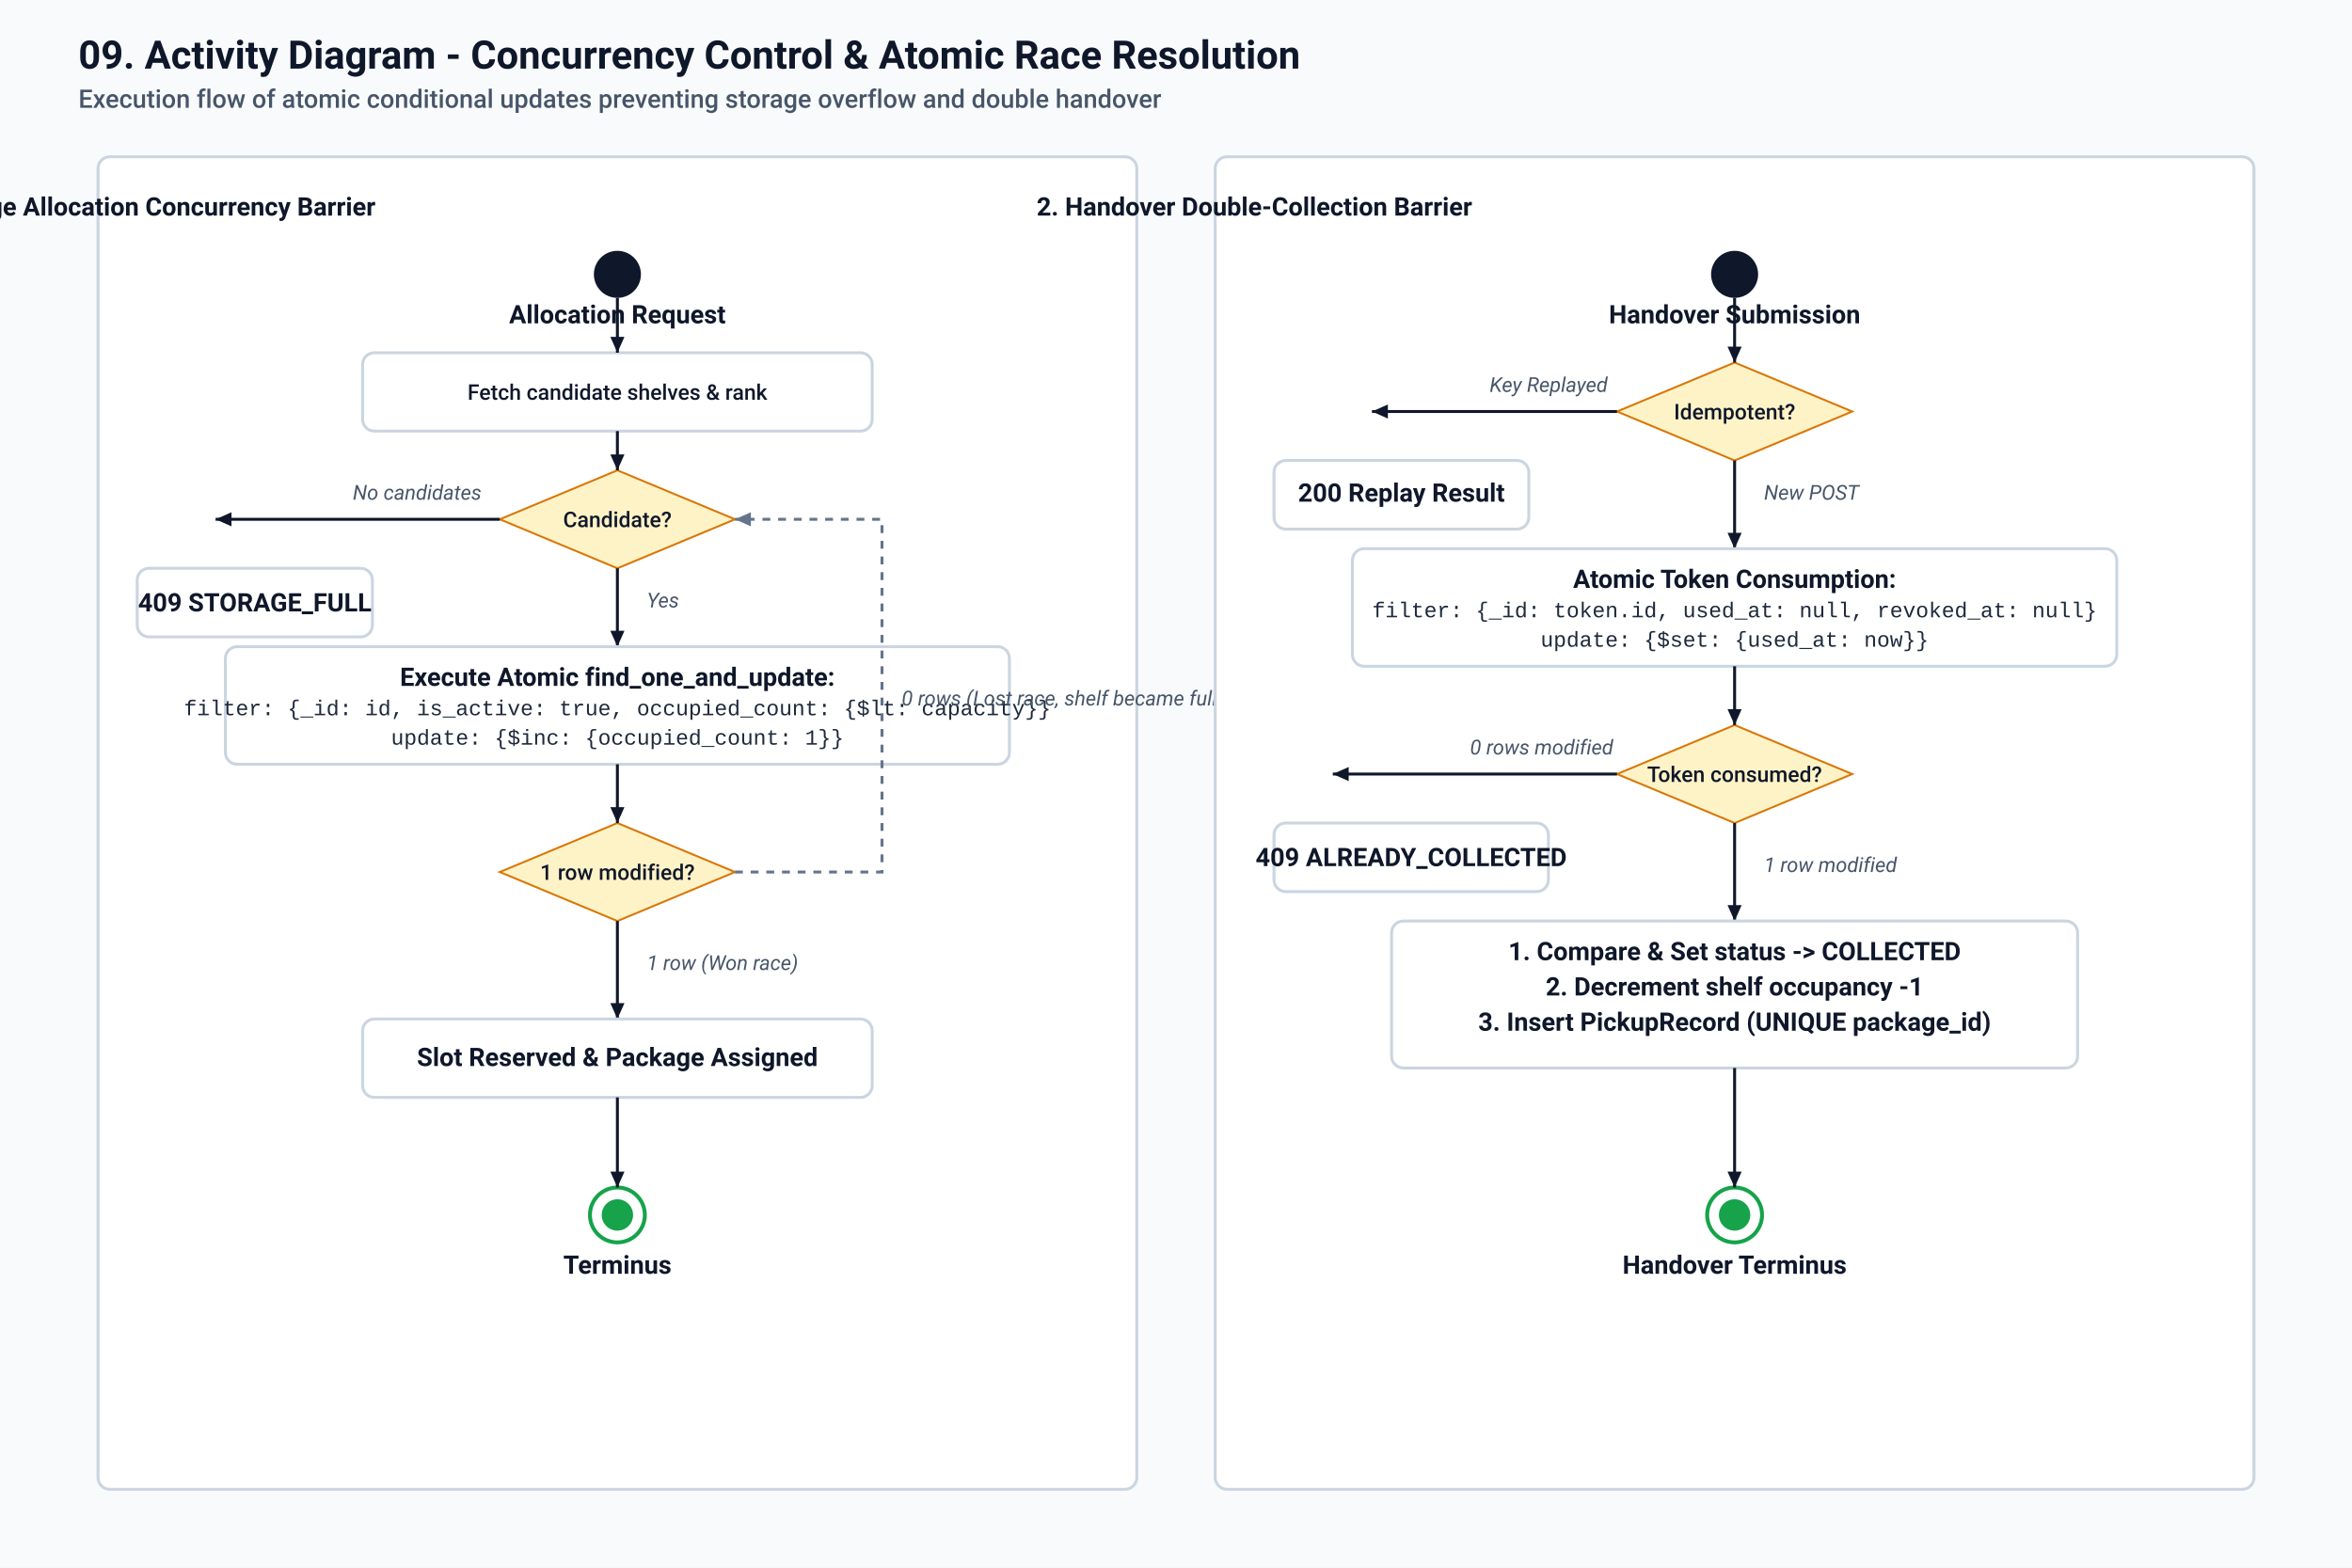
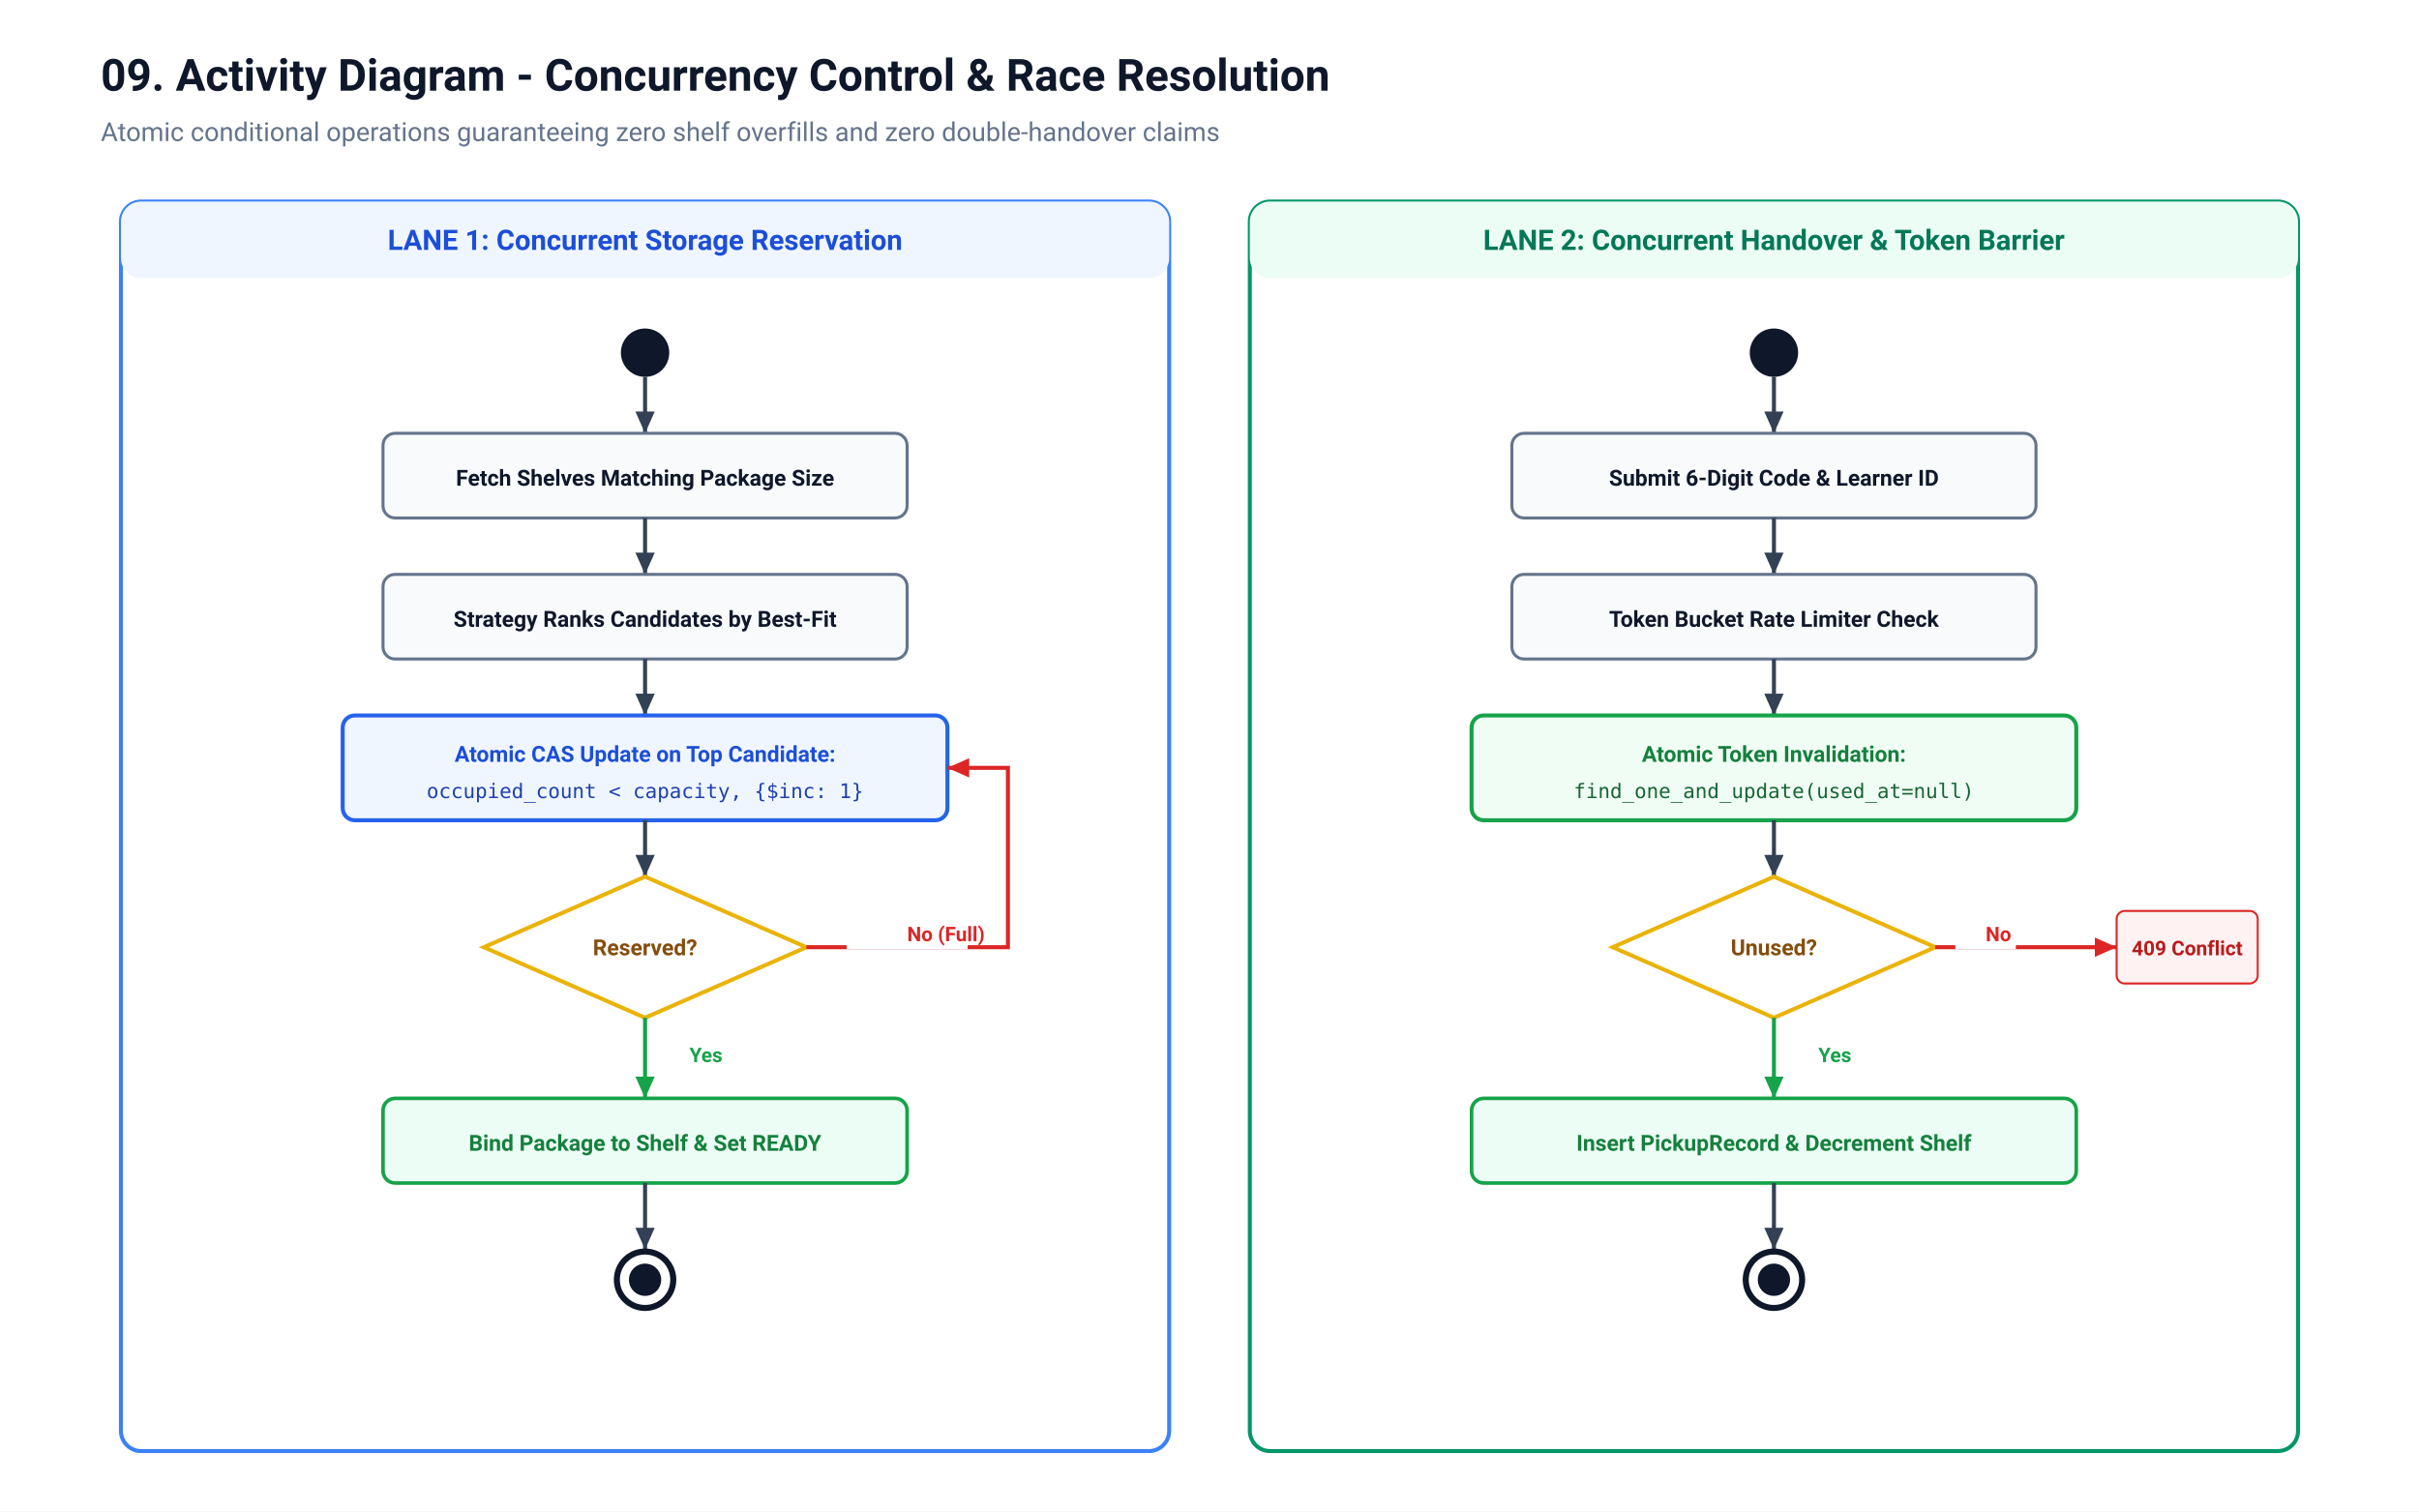
- <svg xmlns="http://www.w3.org/2000/svg" viewBox="0 0 1200 800" width="100%" height="100%">
+ <svg xmlns="http://www.w3.org/2000/svg" viewBox="0 0 1200 750" width="100%" height="100%">
  <defs>
    <style>
-     .bg { fill: #f8fafc; }
-     .box { fill: #ffffff; stroke: #cbd5e1; stroke-width: 1.5; rx: 6; }
-     .title { font-family: -apple-system, BlinkMacSystemFont, "Segoe UI", Roboto, sans-serif; font-weight: 700; fill: #0f172a; font-size: 20px; }
-     .subtitle { font-family: -apple-system, BlinkMacSystemFont, "Segoe UI", Roboto, sans-serif; font-weight: 500; fill: #475569; font-size: 13px; }
-     .c-name { font-family: -apple-system, BlinkMacSystemFont, "Segoe UI", Roboto, sans-serif; font-weight: 700; font-size: 13px; fill: #0f172a; text-anchor: middle; }
-     .c-stereo { font-family: -apple-system, BlinkMacSystemFont, "Segoe UI", Roboto, sans-serif; font-size: 10px; fill: #64748b; text-anchor: middle; font-style: italic; }
-     .attr { font-family: "SFMono-Regular", Consolas, "Liberation Mono", Menlo, Courier, monospace; font-size: 11px; fill: #1e293b; }
-     .method { font-family: "SFMono-Regular", Consolas, "Liberation Mono", Menlo, Courier, monospace; font-size: 11px; fill: #0369a1; font-weight: 500; }
-     .sep { stroke: #e2e8f0; stroke-width: 1; }
-     .actor-box { fill: #eff6ff; stroke: #3b82f6; stroke-width: 1.5; rx: 4; }
-     .part-box { fill: #f1f5f9; stroke: #64748b; stroke-width: 1.5; rx: 4; }
-     .life-line { stroke: #94a3b8; stroke-width: 1.5; stroke-dasharray: 4,4; }
-     .msg-line { stroke: #0f172a; stroke-width: 1.5; fill: none; marker-end: url(#arrow); }
-     .ret-line { stroke: #64748b; stroke-width: 1.5; stroke-dasharray: 4,4; fill: none; marker-end: url(#arrow-gray); }
-     .msg-text { font-family: -apple-system, BlinkMacSystemFont, "Segoe UI", Roboto, sans-serif; font-size: 11px; fill: #0f172a; font-weight: 500; }
-     .ret-text { font-family: -apple-system, BlinkMacSystemFont, "Segoe UI", Roboto, sans-serif; font-size: 10.5px; fill: #475569; font-style: italic; }
-     .note-box { fill: #fef3c7; stroke: #f59e0b; stroke-width: 1; rx: 4; }
-     .note-text { font-family: -apple-system, BlinkMacSystemFont, "Segoe UI", Roboto, sans-serif; font-size: 10.5px; fill: #92400e; font-weight: 500; }
-     .step-badge { fill: #2563eb; font-family: -apple-system, BlinkMacSystemFont, sans-serif; font-size: 10px; font-weight: 700; fill: #ffffff; text-anchor: middle; dominant-baseline: central; }
+     text { font-family: -apple-system, BlinkMacSystemFont, "Segoe UI", Roboto, Helvetica, Arial, sans-serif; }
+     .mono { font-family: SFMono-Regular, Menlo, Monaco, Consolas, monospace; }
+     .title { font-size: 22px; font-weight: 700; fill: #0f172a; }
+     .subtitle { font-size: 13px; font-weight: 400; fill: #64748b; }
+     .card { fill: #ffffff; stroke: #e2e8f0; stroke-width: 1.5; rx: 8; }
+     .card-header { fill: #f8fafc; stroke: #e2e8f0; stroke-width: 1.5; }
+     .header-text { font-size: 14px; font-weight: 600; fill: #0f172a; text-anchor: middle; }
+     .line { stroke: #334155; stroke-width: 2; fill: none; }
+     .line-blue { stroke: #2563eb; stroke-width: 2; fill: none; }
+     .line-green { stroke: #16a34a; stroke-width: 2; fill: none; }
+     .line-red { stroke: #dc2626; stroke-width: 2; fill: none; }
+     .line-dash { stroke: #64748b; stroke-width: 1.8; stroke-dasharray: 5,4; fill: none; }
+     .badge { rx: 12; stroke-width: 1.2; }
+     .badge-text { font-size: 11px; font-weight: 600; text-anchor: middle; }
</style>
    <marker id="arrow" viewBox="0 0 10 10" refX="9" refY="5" markerWidth="6" markerHeight="6" orient="auto-start-reverse">
-       <path d="M 0 1 L 9 5 L 0 9 z" fill="#0f172a" />
+       <path d="M 0 1 L 9 5 L 0 9 z" fill="#334155" />
    </marker>
    <marker id="arrow-blue" viewBox="0 0 10 10" refX="9" refY="5" markerWidth="6" markerHeight="6" orient="auto-start-reverse">
      <path d="M 0 1 L 9 5 L 0 9 z" fill="#2563eb" />
    </marker>
    <marker id="arrow-green" viewBox="0 0 10 10" refX="9" refY="5" markerWidth="6" markerHeight="6" orient="auto-start-reverse">
      <path d="M 0 1 L 9 5 L 0 9 z" fill="#16a34a" />
    </marker>
    <marker id="arrow-red" viewBox="0 0 10 10" refX="9" refY="5" markerWidth="6" markerHeight="6" orient="auto-start-reverse">
      <path d="M 0 1 L 9 5 L 0 9 z" fill="#dc2626" />
    </marker>
    <marker id="arrow-gray" viewBox="0 0 10 10" refX="9" refY="5" markerWidth="6" markerHeight="6" orient="auto-start-reverse">
      <path d="M 0 1 L 9 5 L 0 9 z" fill="#64748b" />
    </marker>
  </defs>
-   <rect width="1200" height="800" class="bg" />
-   <text x="40" y="35" class="title">09. Activity Diagram - Concurrency Control &amp; Atomic Race Resolution</text>
-   <text x="40" y="55" class="subtitle">Execution flow of atomic conditional updates preventing storage overflow and double handover</text>
-   <rect x="50" y="80" width="530" height="680" class="box" fill="#ffffff" stroke="#3b82f6" />
-   <text x="70" y="110" class="c-name" font-size="14" fill="#1d4ed8" text-anchor="start">1. Storage Allocation Concurrency Barrier</text>
-   <circle cx="315" cy="140" r="12" fill="#0f172a" />
-   <text x="315" y="165" class="c-name" font-size="10.5">Allocation Request</text>
-   <rect x="185" y="180" width="260" height="40" class="box" />
-   <text x="315" y="204" class="msg-text" text-anchor="middle">Fetch candidate shelves &amp; rank</text>
-   <line x1="315" y1="152" x2="315" y2="180" class="msg-line" />
-   <polygon points="315,240 375,265 315,290 255,265" fill="#fef3c7" stroke="#d97706" />
-   <text x="315" y="269" class="msg-text" text-anchor="middle" font-size="9.5">Candidate?</text>
-   <line x1="315" y1="220" x2="315" y2="240" class="msg-line" />
-   <line x1="255" y1="265" x2="110" y2="265" class="msg-line" stroke="#dc2626" />
-   <text x="180" y="255" class="ret-text" fill="#dc2626">No candidates</text>
-   <rect x="70" y="290" width="120" height="35" class="box" fill="#fff1f2" stroke="#dc2626" />
-   <text x="130" y="312" class="c-name" font-size="10" fill="#dc2626">409 STORAGE_FULL</text>
-   <line x1="315" y1="290" x2="315" y2="330" class="msg-line" />
-   <text x="330" y="310" class="ret-text">Yes</text>
-   <rect x="115" y="330" width="400" height="60" class="box" stroke="#2563eb" stroke-width="2" />
-   <text x="315" y="350" class="c-name" font-size="11" fill="#1d4ed8">Execute Atomic find_one_and_update:</text>
-   <text x="315" y="365" class="attr" font-size="9.5" text-anchor="middle">filter: {_id: id, is_active: true, occupied_count: {$lt: capacity}}</text>
-   <text x="315" y="380" class="attr" font-size="9.5" text-anchor="middle">update: {$inc: {occupied_count: 1}}</text>
-   <polygon points="315,420 375,445 315,470 255,445" fill="#fef3c7" stroke="#d97706" />
-   <text x="315" y="449" class="msg-text" text-anchor="middle" font-size="9.5">1 row modified?</text>
-   <line x1="315" y1="390" x2="315" y2="420" class="msg-line" />
-   <path d="M 375,445 L 450,445 L 450,265 L 375,265" class="ret-line" stroke="#d97706" />
-   <text x="460" y="360" class="ret-text" fill="#d97706">0 rows (Lost race, shelf became full) -&gt; Try Next</text>
-   <line x1="315" y1="470" x2="315" y2="520" class="msg-line" stroke="#16a34a" />
-   <text x="330" y="495" class="ret-text" fill="#16a34a">1 row (Won race)</text>
-   <rect x="185" y="520" width="260" height="40" class="box" fill="#ecfdf5" stroke="#16a34a" />
-   <text x="315" y="544" class="c-name" font-size="11" fill="#047857">Slot Reserved &amp; Package Assigned</text>
-   <circle cx="315" cy="620" r="14" fill="#ffffff" stroke="#16a34a" stroke-width="2" />
-   <circle cx="315" cy="620" r="8" fill="#16a34a" />
-   <line x1="315" y1="560" x2="315" y2="606" class="msg-line" stroke="#16a34a" />
-   <text x="315" y="650" class="c-name" font-size="10.5" fill="#047857">Terminus</text>
-   <rect x="620" y="80" width="530" height="680" class="box" fill="#ffffff" stroke="#7c3aed" />
-   <text x="640" y="110" class="c-name" font-size="14" fill="#6d28d9" text-anchor="start">2. Handover Double-Collection Barrier</text>
-   <circle cx="885" cy="140" r="12" fill="#0f172a" />
-   <text x="885" y="165" class="c-name" font-size="10.5">Handover Submission</text>
-   <polygon points="885,185 945,210 885,235 825,210" fill="#fef3c7" stroke="#d97706" />
-   <text x="885" y="214" class="msg-text" text-anchor="middle" font-size="9">Idempotent?</text>
-   <line x1="885" y1="152" x2="885" y2="185" class="msg-line" />
-   <line x1="825" y1="210" x2="700" y2="210" class="msg-line" stroke="#2563eb" />
-   <text x="760" y="200" class="ret-text" fill="#2563eb">Key Replayed</text>
-   <rect x="650" y="235" width="130" height="35" class="box" fill="#eff6ff" stroke="#2563eb" />
-   <text x="715" y="256" class="c-name" font-size="10" fill="#1d4ed8">200 Replay Result</text>
-   <line x1="885" y1="235" x2="885" y2="280" class="msg-line" />
-   <text x="900" y="255" class="ret-text">New POST</text>
-   <rect x="690" y="280" width="390" height="60" class="box" stroke="#7c3aed" stroke-width="2" />
-   <text x="885" y="300" class="c-name" font-size="11" fill="#6d28d9">Atomic Token Consumption:</text>
-   <text x="885" y="315" class="attr" font-size="9.5" text-anchor="middle">filter: {_id: token.id, used_at: null, revoked_at: null}</text>
-   <text x="885" y="330" class="attr" font-size="9.5" text-anchor="middle">update: {$set: {used_at: now}}</text>
-   <polygon points="885,370 945,395 885,420 825,395" fill="#fef3c7" stroke="#d97706" />
-   <text x="885" y="399" class="msg-text" text-anchor="middle" font-size="9.5">Token consumed?</text>
-   <line x1="885" y1="340" x2="885" y2="370" class="msg-line" />
-   <line x1="825" y1="395" x2="680" y2="395" class="msg-line" stroke="#dc2626" />
-   <text x="750" y="385" class="ret-text" fill="#dc2626">0 rows modified</text>
-   <rect x="650" y="420" width="140" height="35" class="box" fill="#fff1f2" stroke="#dc2626" />
-   <text x="720" y="442" class="c-name" font-size="10" fill="#dc2626">409 ALREADY_COLLECTED</text>
-   <line x1="885" y1="420" x2="885" y2="470" class="msg-line" stroke="#16a34a" />
-   <text x="900" y="445" class="ret-text" fill="#16a34a">1 row modified</text>
-   <rect x="710" y="470" width="350" height="75" class="box" fill="#f0fdf4" stroke="#16a34a" />
-   <text x="885" y="490" class="c-name" font-size="10.5" fill="#047857">1. Compare &amp; Set status -&gt; COLLECTED</text>
-   <text x="885" y="508" class="c-name" font-size="10.5" fill="#047857">2. Decrement shelf occupancy -1</text>
-   <text x="885" y="526" class="c-name" font-size="10.5" fill="#047857">3. Insert PickupRecord (UNIQUE package_id)</text>
-   <circle cx="885" cy="620" r="14" fill="#ffffff" stroke="#16a34a" stroke-width="2" />
-   <circle cx="885" cy="620" r="8" fill="#16a34a" />
-   <line x1="885" y1="545" x2="885" y2="606" class="msg-line" stroke="#16a34a" />
-   <text x="885" y="650" class="c-name" font-size="10.5" fill="#047857">Handover Terminus</text>
+   <rect width="1200" height="750" fill="#ffffff" />
+   <text x="50" y="45" class="title">09. Activity Diagram - Concurrency Control &amp; Race Resolution</text>
+   <text x="50" y="70" class="subtitle">Atomic conditional operations guaranteeing zero shelf overfills and zero double-handover claims</text>
+   <g transform="translate(60, 100)">
+     <rect width="520" height="620" rx="10" fill="#ffffff" stroke="#3b82f6" stroke-width="2" />
+     <rect width="520" height="38" rx="10" fill="#eff6ff" />
+     <text x="260" y="24" font-size="14" font-weight="700" fill="#1d4ed8" text-anchor="middle">LANE 1: Concurrent Storage Reservation</text>
+     <circle cx="260" cy="75" r="12" fill="#0f172a" />
+     <line x1="260" y1="87" x2="260" y2="115" class="line" marker-end="url(#arrow)" />
+     <rect x="130" y="115" width="260" height="42" rx="6" fill="#f8fafc" stroke="#64748b" stroke-width="1.5" />
+     <text x="260" y="141" font-size="11" font-weight="600" fill="#0f172a" text-anchor="middle">Fetch Shelves Matching Package Size</text>
+     <line x1="260" y1="157" x2="260" y2="185" class="line" marker-end="url(#arrow)" />
+     <rect x="130" y="185" width="260" height="42" rx="6" fill="#f8fafc" stroke="#64748b" stroke-width="1.5" />
+     <text x="260" y="211" font-size="11" font-weight="600" fill="#0f172a" text-anchor="middle">Strategy Ranks Candidates by Best-Fit</text>
+     <line x1="260" y1="227" x2="260" y2="255" class="line" marker-end="url(#arrow)" />
+     <rect x="110" y="255" width="300" height="52" rx="6" fill="#eff6ff" stroke="#2563eb" stroke-width="2" />
+     <text x="260" y="278" font-size="11" font-weight="700" fill="#1d4ed8" text-anchor="middle">Atomic CAS Update on Top Candidate:</text>
+     <text x="260" y="296" class="mono" font-size="10" fill="#1e40af" text-anchor="middle">occupied_count &lt; capacity, {$inc: 1}</text>
+     <line x1="260" y1="307" x2="260" y2="335" class="line" marker-end="url(#arrow)" />
+     <polygon points="260,335 340,370 260,405 180,370" fill="#ffffff" stroke="#eab308" stroke-width="2" />
+     <text x="260" y="374" font-size="11" font-weight="700" fill="#854d0e" text-anchor="middle">Reserved?</text>
+     <path d="M 340 370 L 440 370 L 440 281 L 410 281" class="line-red" marker-end="url(#arrow-red)" />
+     <rect x="360" y="355" width="60" height="16" fill="#ffffff" />
+     <text x="390" y="367" font-size="10" font-weight="700" fill="#dc2626">No (Full)</text>
+     <line x1="260" y1="405" x2="260" y2="445" class="line-green" marker-end="url(#arrow-green)" />
+     <rect x="265" y="415" width="35" height="16" fill="#ffffff" />
+     <text x="282" y="427" font-size="10" font-weight="700" fill="#16a34a">Yes</text>
+     <rect x="130" y="445" width="260" height="42" rx="6" fill="#ecfdf5" stroke="#16a34a" stroke-width="1.8" />
+     <text x="260" y="471" font-size="11" font-weight="700" fill="#15803d" text-anchor="middle">Bind Package to Shelf &amp; Set READY</text>
+     <line x1="260" y1="487" x2="260" y2="520" class="line" marker-end="url(#arrow)" />
+     <circle cx="260" cy="535" r="14" fill="#ffffff" stroke="#0f172a" stroke-width="3" />
+     <circle cx="260" cy="535" r="8" fill="#0f172a" />
+   </g>
+   <g transform="translate(620, 100)">
+     <rect width="520" height="620" rx="10" fill="#ffffff" stroke="#059669" stroke-width="2" />
+     <rect width="520" height="38" rx="10" fill="#ecfdf5" />
+     <text x="260" y="24" font-size="14" font-weight="700" fill="#047857" text-anchor="middle">LANE 2: Concurrent Handover &amp; Token Barrier</text>
+     <circle cx="260" cy="75" r="12" fill="#0f172a" />
+     <line x1="260" y1="87" x2="260" y2="115" class="line" marker-end="url(#arrow)" />
+     <rect x="130" y="115" width="260" height="42" rx="6" fill="#f8fafc" stroke="#64748b" stroke-width="1.5" />
+     <text x="260" y="141" font-size="11" font-weight="600" fill="#0f172a" text-anchor="middle">Submit 6-Digit Code &amp; Learner ID</text>
+     <line x1="260" y1="157" x2="260" y2="185" class="line" marker-end="url(#arrow)" />
+     <rect x="130" y="185" width="260" height="42" rx="6" fill="#f8fafc" stroke="#64748b" stroke-width="1.5" />
+     <text x="260" y="211" font-size="11" font-weight="600" fill="#0f172a" text-anchor="middle">Token Bucket Rate Limiter Check</text>
+     <line x1="260" y1="227" x2="260" y2="255" class="line" marker-end="url(#arrow)" />
+     <rect x="110" y="255" width="300" height="52" rx="6" fill="#f0fdf4" stroke="#16a34a" stroke-width="2" />
+     <text x="260" y="278" font-size="11" font-weight="700" fill="#15803d" text-anchor="middle">Atomic Token Invalidation:</text>
+     <text x="260" y="296" class="mono" font-size="10" fill="#166534" text-anchor="middle">find_one_and_update(used_at=null)</text>
+     <line x1="260" y1="307" x2="260" y2="335" class="line" marker-end="url(#arrow)" />
+     <polygon points="260,335 340,370 260,405 180,370" fill="#ffffff" stroke="#eab308" stroke-width="2" />
+     <text x="260" y="374" font-size="11" font-weight="700" fill="#854d0e" text-anchor="middle">Unused?</text>
+     <line x1="340" y1="370" x2="430" y2="370" class="line-red" marker-end="url(#arrow-red)" />
+     <rect x="350" y="355" width="30" height="16" fill="#ffffff" />
+     <text x="365" y="367" font-size="10" font-weight="700" fill="#dc2626">No</text>
+     <rect x="430" y="352" width="70" height="36" rx="4" fill="#fef2f2" stroke="#dc2626" />
+     <text x="465" y="374" font-size="10" font-weight="700" fill="#b91c1c" text-anchor="middle">409 Conflict</text>
+     <line x1="260" y1="405" x2="260" y2="445" class="line-green" marker-end="url(#arrow-green)" />
+     <rect x="265" y="415" width="35" height="16" fill="#ffffff" />
+     <text x="282" y="427" font-size="10" font-weight="700" fill="#16a34a">Yes</text>
+     <rect x="110" y="445" width="300" height="42" rx="6" fill="#ecfdf5" stroke="#16a34a" stroke-width="1.8" />
+     <text x="260" y="471" font-size="11" font-weight="700" fill="#15803d" text-anchor="middle">Insert PickupRecord &amp; Decrement Shelf</text>
+     <line x1="260" y1="487" x2="260" y2="520" class="line" marker-end="url(#arrow)" />
+     <circle cx="260" cy="535" r="14" fill="#ffffff" stroke="#0f172a" stroke-width="3" />
+     <circle cx="260" cy="535" r="8" fill="#0f172a" />
+   </g>
</svg>
